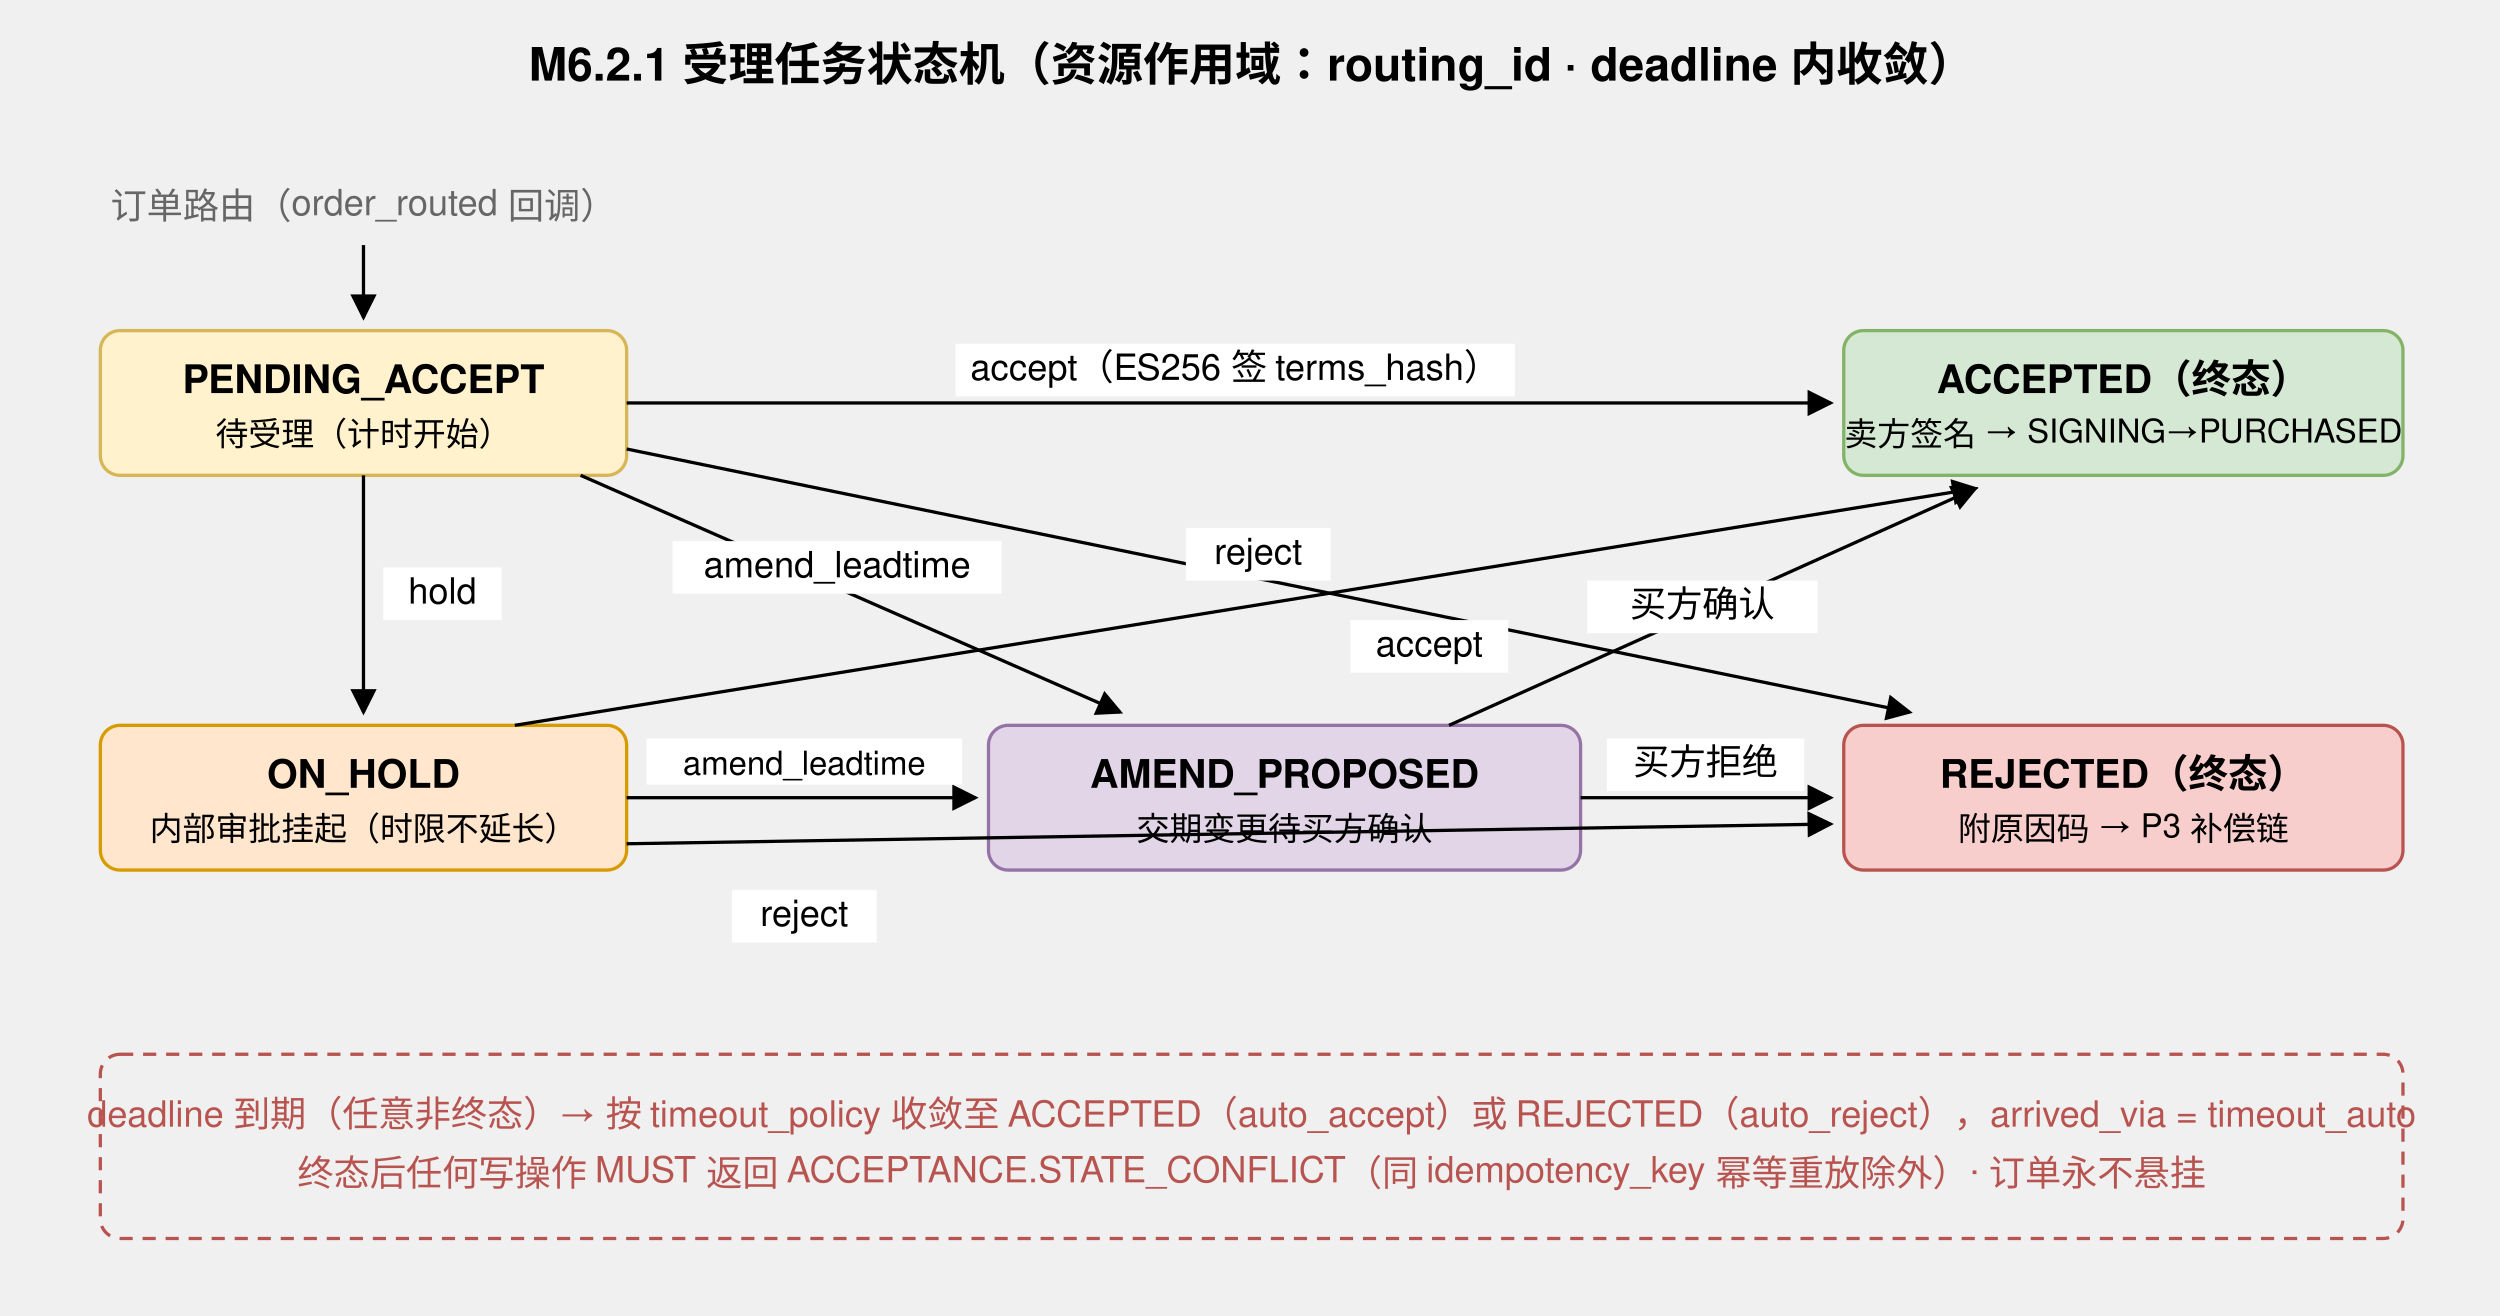
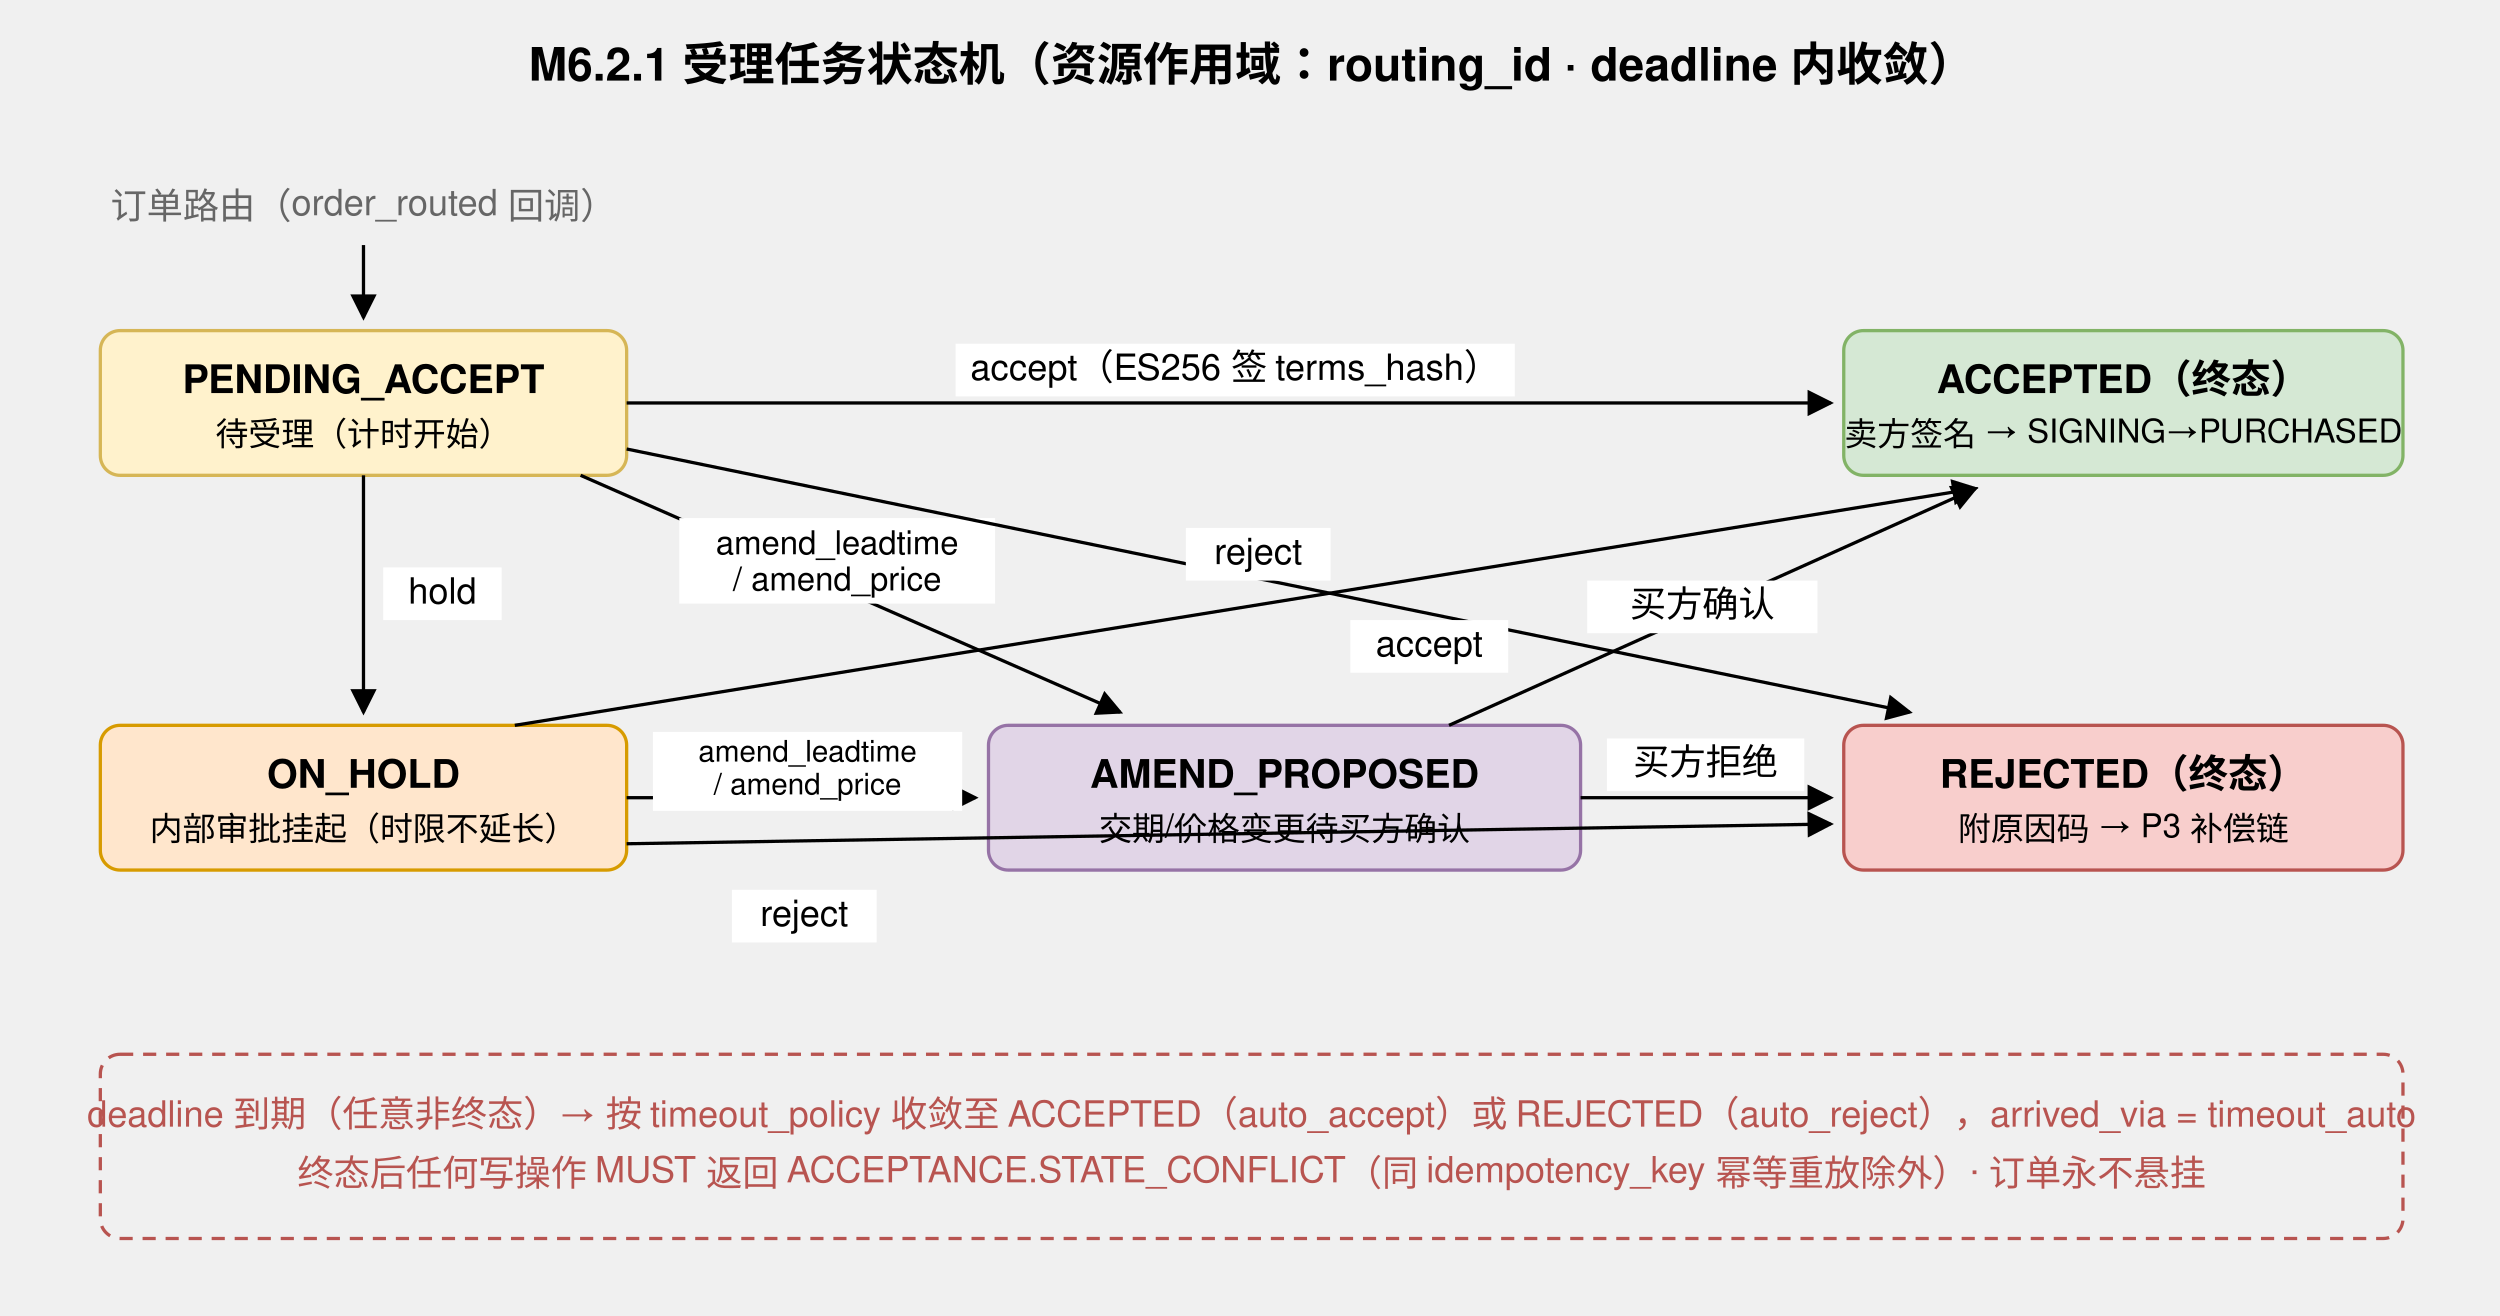
<svg xmlns="http://www.w3.org/2000/svg" version="1.1" width="760px" height="400px" viewBox="-0.5 -0.5 760 400" font-family="Helvetica">
  <defs>
    <marker id="mAccArrow" markerWidth="10" markerHeight="10" refX="7" refY="4" orient="auto" markerUnits="userSpaceOnUse">
      <path d="M0,0 L8,4 L0,8 Z" fill="rgb(0,0,0)" />
    </marker>
  </defs>
  <g>
    <text x="380" y="24" text-anchor="middle" font-size="14" font-weight="bold">M6.2.1 受理任务状态机（资源作用域：routing_id · deadline 内收敛）</text>
    <text x="110" y="66" text-anchor="middle" font-size="11" fill="#666">订单路由（order_routed 回调）</text>
    <path d="M 110 74 L 110 96" fill="none" stroke="rgb(0,0,0)" marker-end="url(#mAccArrow)" />
    <rect x="30" y="100" width="160" height="44" rx="6" fill="#fff2cc" stroke="#d6b656" />
    <text x="110" y="119" text-anchor="middle" font-size="12" font-weight="bold">PENDING_ACCEPT</text>
    <text x="110" y="135" text-anchor="middle" font-size="10">待受理（计时开始）</text>
    <rect x="30" y="220" width="160" height="44" rx="6" fill="#ffe6cc" stroke="#d79b00" />
    <text x="110" y="239" text-anchor="middle" font-size="12" font-weight="bold">ON_HOLD</text>
    <text x="110" y="255" text-anchor="middle" font-size="10">内部审批挂起（时限不延长）</text>
    <rect x="300" y="220" width="180" height="44" rx="6" fill="#e1d5e7" stroke="#9673a6" />
    <text x="390" y="239" text-anchor="middle" font-size="12" font-weight="bold">AMEND_PROPOSED</text>
-     <text x="390" y="255" text-anchor="middle" font-size="10">交期变更待买方确认</text>
+     <text x="390" y="255" text-anchor="middle" font-size="10">交期/价格变更待买方确认</text>
    <rect x="560" y="100" width="170" height="44" rx="6" fill="#d5e8d4" stroke="#82b366" />
    <text x="645" y="119" text-anchor="middle" font-size="12" font-weight="bold">ACCEPTED（终态）</text>
    <text x="645" y="135" text-anchor="middle" font-size="10">卖方签名 → SIGNING→PURCHASED</text>
    <rect x="560" y="220" width="170" height="44" rx="6" fill="#f8cecc" stroke="#b85450" />
    <text x="645" y="239" text-anchor="middle" font-size="12" font-weight="bold">REJECTED（终态）</text>
    <text x="645" y="255" text-anchor="middle" font-size="10">附原因码 → P3 补偿链</text>
    <path d="M 190 122 L 556 122" fill="none" stroke="rgb(0,0,0)" marker-end="url(#mAccArrow)" />
    <g font-size="11" text-anchor="middle">
      <rect x="290" y="104" width="170" height="16" fill="#fff" />
      <text x="375" y="115">accept（ES256 签 terms_hash）</text>
    </g>
    <path d="M 110 144 L 110 216" fill="none" stroke="rgb(0,0,0)" marker-end="url(#mAccArrow)" />
    <g font-size="11" text-anchor="middle">
      <rect x="116" y="172" width="36" height="16" fill="#fff" />
      <text x="134" y="183">hold</text>
    </g>
    <path d="M 176 144 L 340 216" fill="none" stroke="rgb(0,0,0)" marker-end="url(#mAccArrow)" />
-     <g font-size="11" text-anchor="middle">
-       <rect x="204" y="164" width="100" height="16" fill="#fff" />
-       <text x="254" y="175">amend_leadtime</text>
+     <g font-size="10" text-anchor="middle">
+       <rect x="206" y="157" width="96" height="26" fill="#fff" />
+       <text x="254" y="168">amend_leadtime</text>
+       <text x="254" y="179">/ amend_price</text>
    </g>
    <path d="M 190 136 L 580 216" fill="none" stroke="rgb(0,0,0)" marker-end="url(#mAccArrow)" />
    <g font-size="11" text-anchor="middle">
      <rect x="360" y="160" width="44" height="16" fill="#fff" />
      <text x="382" y="171">reject</text>
    </g>
    <path d="M 190 228 L 596 148" fill="none" stroke="rgb(0,0,0)" marker-end="url(#mAccArrow)" opacity="0" />
    <path d="M 156 220 L 600 148" fill="none" stroke="rgb(0,0,0)" marker-end="url(#mAccArrow)" />
    <g font-size="11" text-anchor="middle">
      <rect x="410" y="188" width="48" height="16" fill="#fff" />
      <text x="434" y="199">accept</text>
    </g>
    <path d="M 190 250 L 556 246" fill="none" stroke="rgb(0,0,0)" marker-end="url(#mAccArrow)" opacity="0" />
    <path d="M 190 256 L 556 250" fill="none" stroke="rgb(0,0,0)" marker-end="url(#mAccArrow)" />
    <g font-size="11" text-anchor="middle">
      <rect x="222" y="270" width="44" height="16" fill="#fff" />
      <text x="244" y="281">reject</text>
    </g>
    <path d="M 190 242 L 296 242" fill="none" stroke="rgb(0,0,0)" marker-end="url(#mAccArrow)" />
-     <g font-size="10" text-anchor="middle">
-       <rect x="196" y="224" width="96" height="14" fill="#fff" />
-       <text x="244" y="235">amend_leadtime</text>
+     <g font-size="9" text-anchor="middle">
+       <rect x="198" y="222" width="94" height="24" fill="#fff" />
+       <text x="245" y="231">amend_leadtime</text>
+       <text x="245" y="241">/ amend_price</text>
    </g>
    <path d="M 440 220 L 600 148" fill="none" stroke="rgb(0,0,0)" marker-end="url(#mAccArrow)" />
    <g font-size="11" text-anchor="middle">
      <rect x="482" y="176" width="70" height="16" fill="#fff" />
      <text x="517" y="187">买方确认</text>
    </g>
    <path d="M 480 242 L 556 242" fill="none" stroke="rgb(0,0,0)" marker-end="url(#mAccArrow)" />
    <g font-size="11" text-anchor="middle">
      <rect x="488" y="224" width="60" height="16" fill="#fff" />
      <text x="518" y="235">买方拒绝</text>
    </g>
    <rect x="30" y="320" width="700" height="56" rx="6" fill="none" stroke="#b85450" stroke-dasharray="4 3" />
    <text x="380" y="342" text-anchor="middle" font-size="11" fill="#b85450">deadline 到期（任意非终态）→ 按 timeout_policy 收敛至 ACCEPTED（auto_accept）或 REJECTED（auto_reject），arrived_via = timeout_auto</text>
    <text x="380" y="360" text-anchor="middle" font-size="11" fill="#b85450">终态后任何写操作 MUST 返回 ACCEPTANCE.STATE_CONFLICT（同 idempotency_key 幂等重放除外）· 订单永不悬挂</text>
  </g>
</svg>
